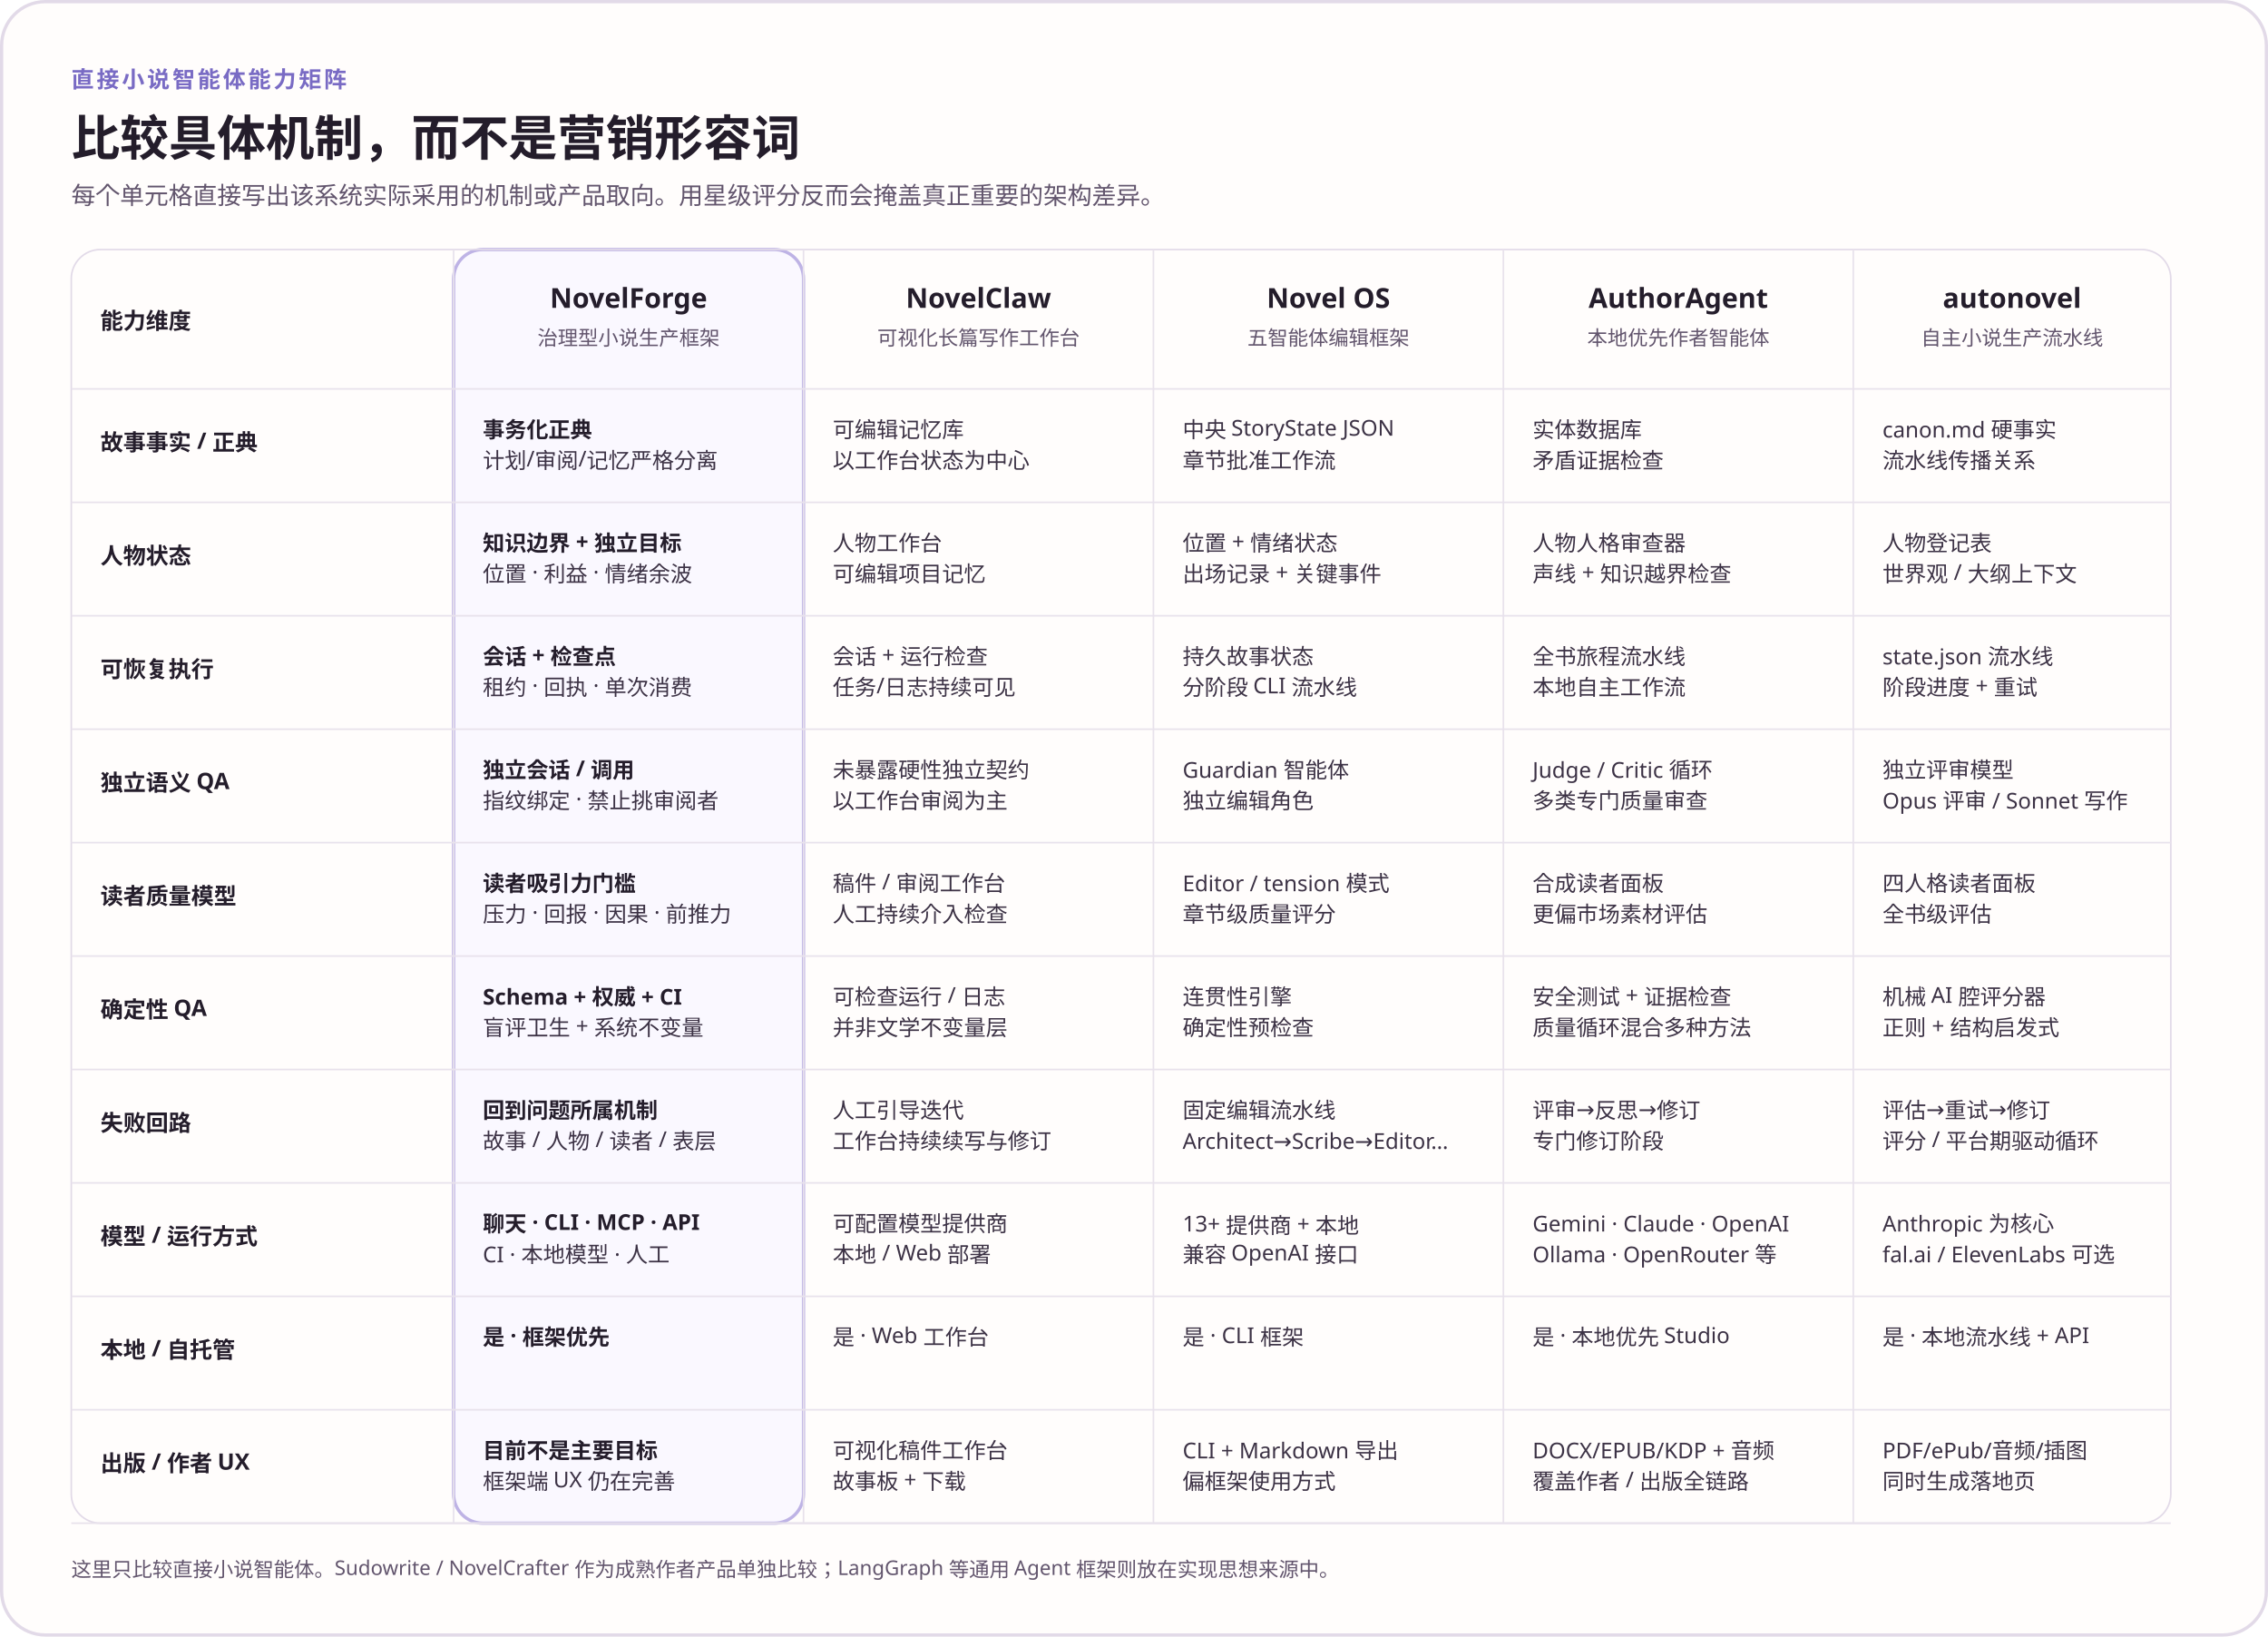
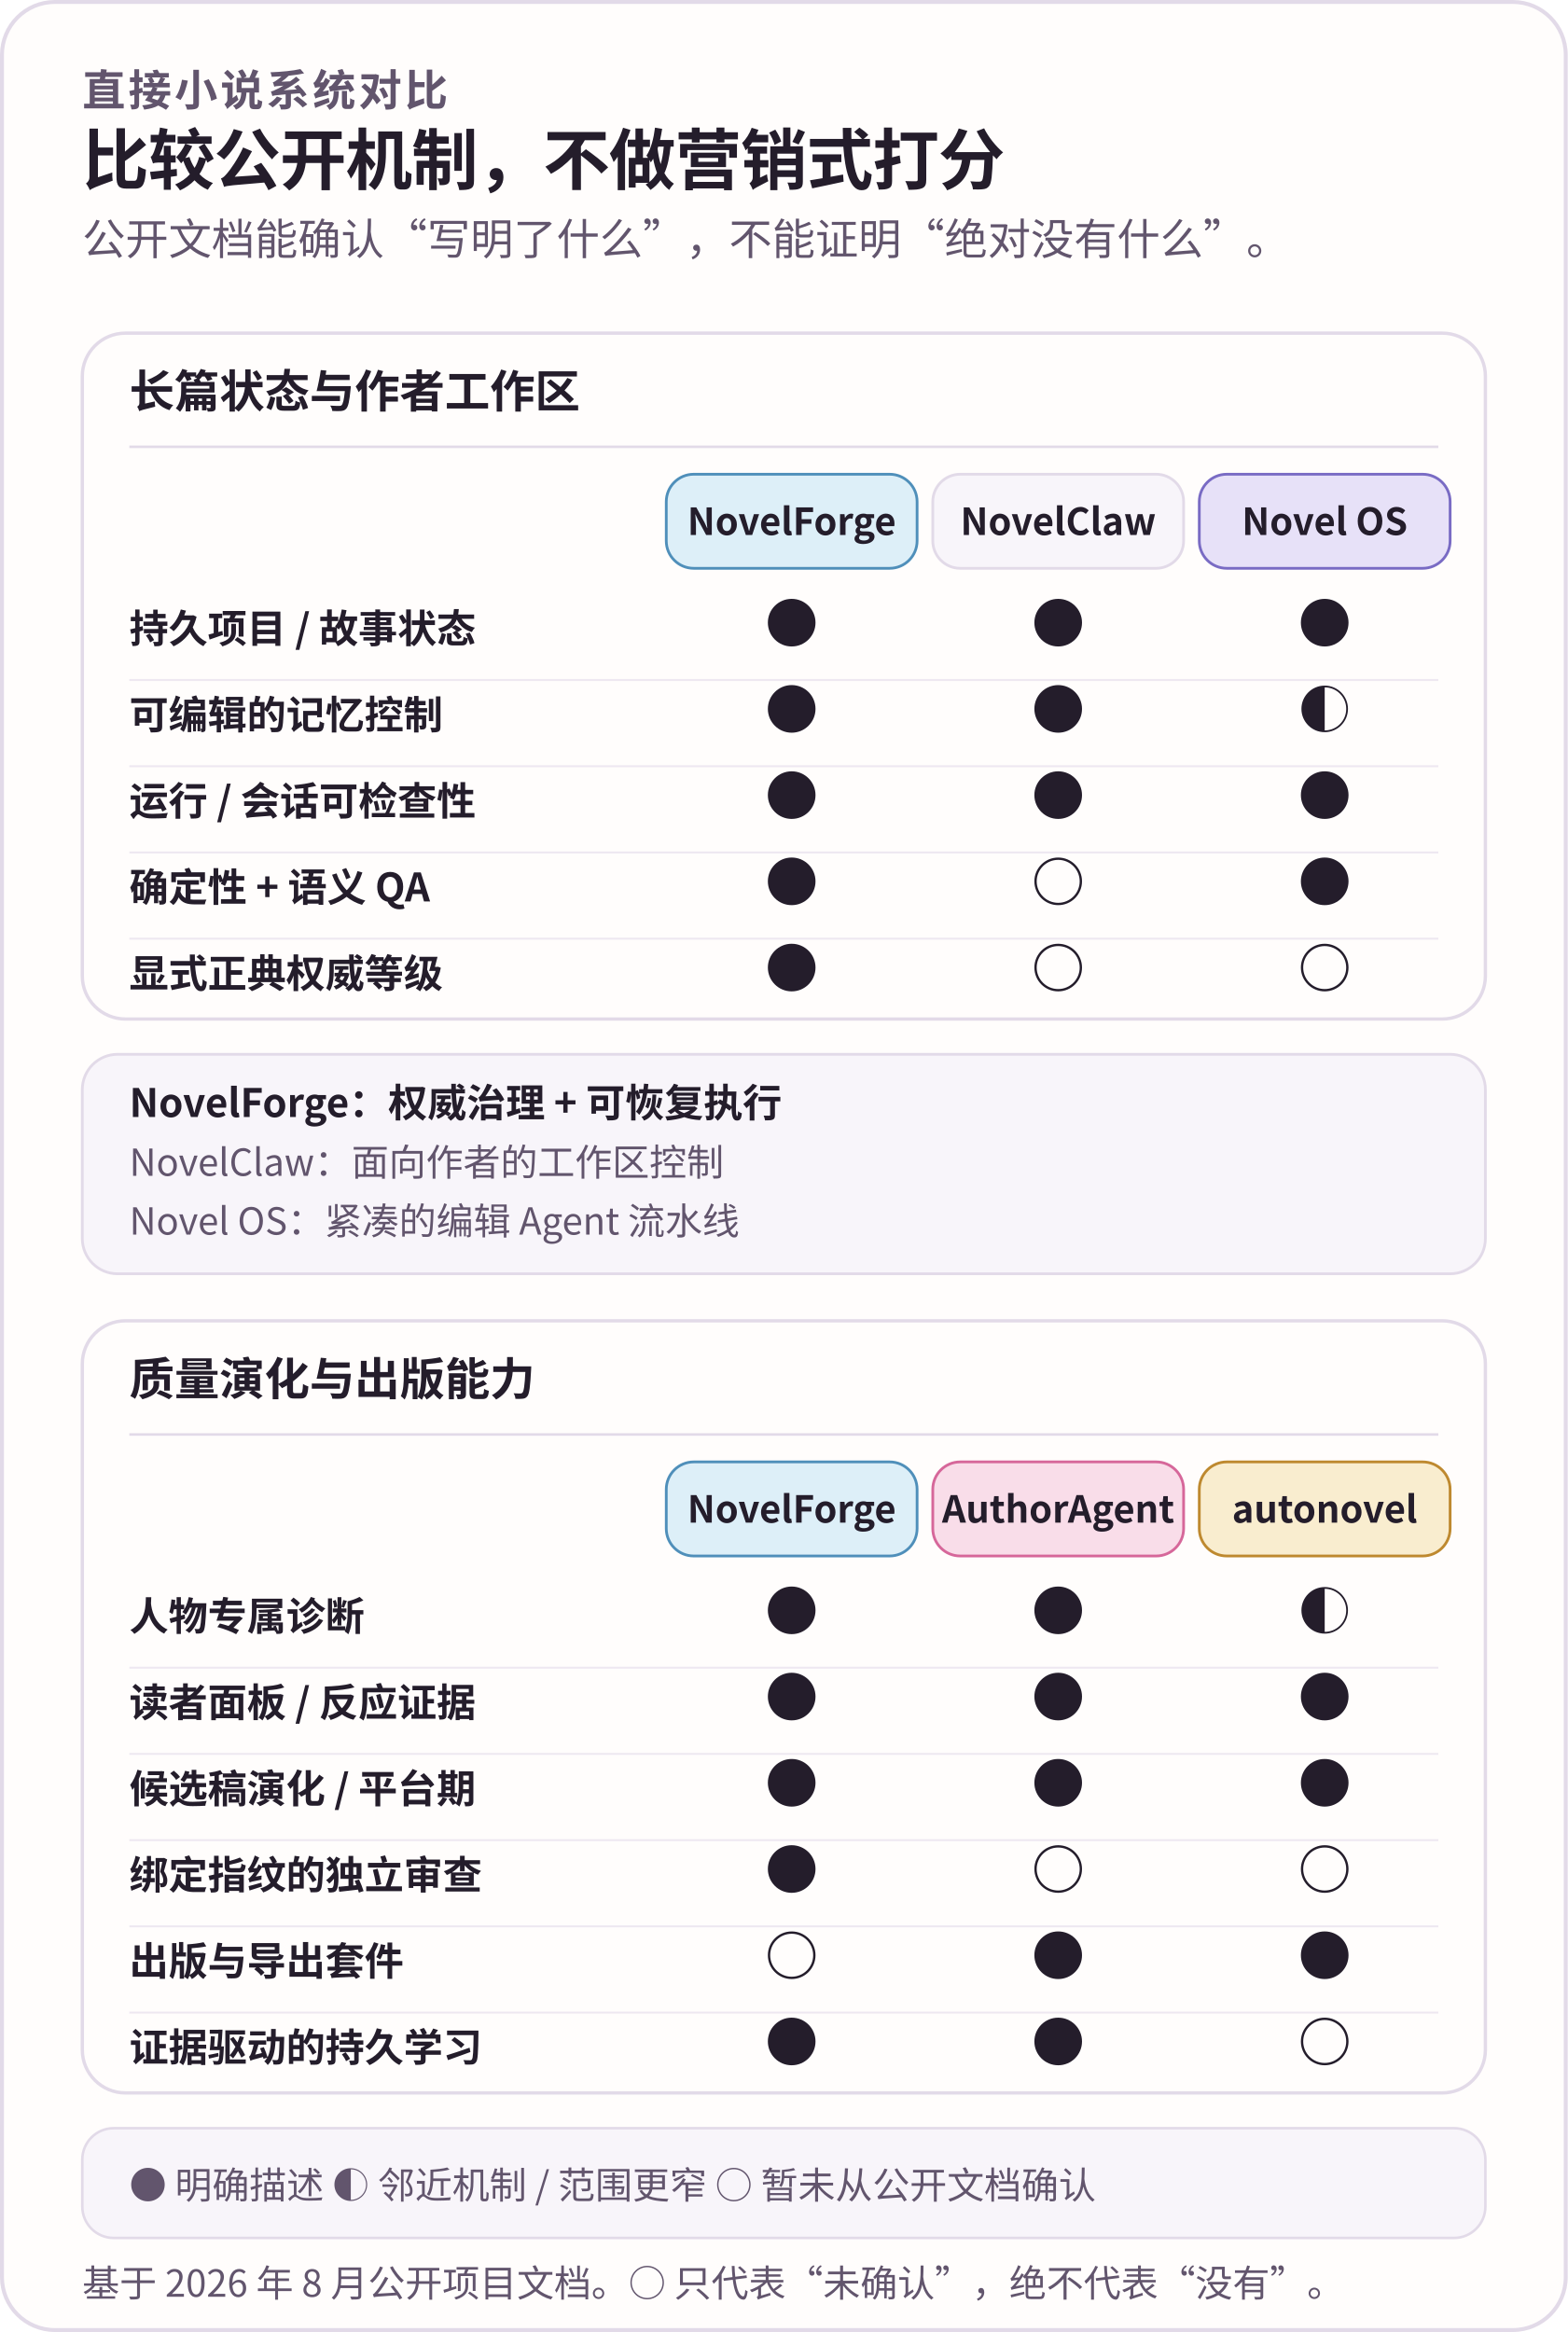
- <svg xmlns="http://www.w3.org/2000/svg" viewBox="0 0 1400 1010" role="img" aria-labelledby="title desc">
-   <style>
-   .h{font:750 30px ui-sans-serif,system-ui,-apple-system,"Segoe UI",sans-serif;fill:#241D2B}.k{font:700 14px ui-sans-serif,system-ui,sans-serif;letter-spacing:1.6px;fill:#796BC4}.sub{font:15px ui-sans-serif,system-ui,sans-serif;fill:#62556D}.ph{font:750 17px ui-sans-serif,system-ui,sans-serif;fill:#241D2B}.ps{font:12.5px ui-sans-serif,system-ui,sans-serif;fill:#62556D}.rh{font:700 14px ui-sans-serif,system-ui,sans-serif;fill:#241D2B}.c{font:13.5px ui-sans-serif,system-ui,sans-serif;fill:#3C3245}.cf{font:700 13.5px ui-sans-serif,system-ui,sans-serif;fill:#241D2B}.note{font:12.5px ui-sans-serif,system-ui,sans-serif;fill:#62556D}
- </style>
-   <rect width="1400" height="1010" rx="28" fill="#FFFDFC" />
-   <rect x="1" y="1" width="1398" height="1008" rx="27" fill="none" stroke="#E2DAE8" stroke-width="2" />
-   <text class="k" x="44" y="54">直接小说智能体能力矩阵</text>
-   <text class="h" x="44" y="96">比较具体机制，而不是营销形容词</text>
-   <text class="sub" x="44" y="126">每个单元格直接写出该系统实际采用的机制或产品取向。用星级评分反而会掩盖真正重要的架构差异。</text>
-   <rect x="280" y="154" width="216" height="786" rx="18" fill="#FAF8FF" stroke="#BEB3E5" stroke-width="2" />
-   <rect x="44" y="154" width="1296" height="786" rx="18" fill="none" stroke="#E2DAE8" />
-   <path d="M280 154V940M496 154V940M712 154V940M928 154V940M1144 154V940" stroke="#E8E2EC" />
-   <path d="M44 240H1340M44 310H1340M44 380H1340M44 450H1340M44 520H1340M44 590H1340M44 660H1340M44 730H1340M44 800H1340M44 870H1340M44 940H1340" stroke="#E8E2EC" />
-   <text class="rh" x="62" y="203">能力维度</text>
-   <g transform="translate(280 0)">
-     <text class="ph" x="108" y="190" text-anchor="middle">NovelForge</text>
-     <text class="ps" x="108" y="213" text-anchor="middle">治理型小说生产框架</text>
-   </g>
-   <g transform="translate(496 0)">
-     <text class="ph" x="108" y="190" text-anchor="middle">NovelClaw</text>
-     <text class="ps" x="108" y="213" text-anchor="middle">可视化长篇写作工作台</text>
-   </g>
-   <g transform="translate(712 0)">
-     <text class="ph" x="108" y="190" text-anchor="middle">Novel OS</text>
-     <text class="ps" x="108" y="213" text-anchor="middle">五智能体编辑框架</text>
-   </g>
-   <g transform="translate(928 0)">
-     <text class="ph" x="108" y="190" text-anchor="middle">AuthorAgent</text>
-     <text class="ps" x="108" y="213" text-anchor="middle">本地优先作者智能体</text>
-   </g>
-   <g transform="translate(1144 0)">
-     <text class="ph" x="98" y="190" text-anchor="middle">autonovel</text>
-     <text class="ps" x="98" y="213" text-anchor="middle">自主小说生产流水线</text>
-   </g>
-   <text class="rh" x="62" y="278">故事事实 / 正典</text>
-   <text class="cf" x="298" y="270">
-     <tspan x="298">事务化正典</tspan>
-     <tspan class="c" x="298" dy="19">计划/审阅/记忆严格分离</tspan>
-   </text>
-   <text class="c" x="514" y="270">
-     <tspan x="514">可编辑记忆库</tspan>
-     <tspan x="514" dy="19">以工作台状态为中心</tspan>
-   </text>
-   <text class="c" x="730" y="270">
-     <tspan x="730">中央 StoryState JSON</tspan>
-     <tspan x="730" dy="19">章节批准工作流</tspan>
-   </text>
-   <text class="c" x="946" y="270">
-     <tspan x="946">实体数据库</tspan>
-     <tspan x="946" dy="19">矛盾证据检查</tspan>
-   </text>
-   <text class="c" x="1162" y="270">
-     <tspan x="1162">canon.md 硬事实</tspan>
-     <tspan x="1162" dy="19">流水线传播关系</tspan>
-   </text>
-   <text class="rh" x="62" y="348">人物状态</text>
-   <text class="cf" x="298" y="340">
-     <tspan x="298">知识边界 + 独立目标</tspan>
-     <tspan class="c" x="298" dy="19">位置 · 利益 · 情绪余波</tspan>
-   </text>
-   <text class="c" x="514" y="340">
-     <tspan x="514">人物工作台</tspan>
-     <tspan x="514" dy="19">可编辑项目记忆</tspan>
-   </text>
-   <text class="c" x="730" y="340">
-     <tspan x="730">位置 + 情绪状态</tspan>
-     <tspan x="730" dy="19">出场记录 + 关键事件</tspan>
-   </text>
-   <text class="c" x="946" y="340">
-     <tspan x="946">人物人格审查器</tspan>
-     <tspan x="946" dy="19">声线 + 知识越界检查</tspan>
-   </text>
-   <text class="c" x="1162" y="340">
-     <tspan x="1162">人物登记表</tspan>
-     <tspan x="1162" dy="19">世界观 / 大纲上下文</tspan>
-   </text>
-   <text class="rh" x="62" y="418">可恢复执行</text>
-   <text class="cf" x="298" y="410">
-     <tspan x="298">会话 + 检查点</tspan>
-     <tspan class="c" x="298" dy="19">租约 · 回执 · 单次消费</tspan>
-   </text>
-   <text class="c" x="514" y="410">
-     <tspan x="514">会话 + 运行检查</tspan>
-     <tspan x="514" dy="19">任务/日志持续可见</tspan>
-   </text>
-   <text class="c" x="730" y="410">
-     <tspan x="730">持久故事状态</tspan>
-     <tspan x="730" dy="19">分阶段 CLI 流水线</tspan>
-   </text>
-   <text class="c" x="946" y="410">
-     <tspan x="946">全书旅程流水线</tspan>
-     <tspan x="946" dy="19">本地自主工作流</tspan>
-   </text>
-   <text class="c" x="1162" y="410">
-     <tspan x="1162">state.json 流水线</tspan>
-     <tspan x="1162" dy="19">阶段进度 + 重试</tspan>
-   </text>
-   <text class="rh" x="62" y="488">独立语义 QA</text>
-   <text class="cf" x="298" y="480">
-     <tspan x="298">独立会话 / 调用</tspan>
-     <tspan class="c" x="298" dy="19">指纹绑定 · 禁止挑审阅者</tspan>
-   </text>
-   <text class="c" x="514" y="480">
-     <tspan x="514">未暴露硬性独立契约</tspan>
-     <tspan x="514" dy="19">以工作台审阅为主</tspan>
-   </text>
-   <text class="c" x="730" y="480">
-     <tspan x="730">Guardian 智能体</tspan>
-     <tspan x="730" dy="19">独立编辑角色</tspan>
-   </text>
-   <text class="c" x="946" y="480">
-     <tspan x="946">Judge / Critic 循环</tspan>
-     <tspan x="946" dy="19">多类专门质量审查</tspan>
-   </text>
-   <text class="c" x="1162" y="480">
-     <tspan x="1162">独立评审模型</tspan>
-     <tspan x="1162" dy="19">Opus 评审 / Sonnet 写作</tspan>
-   </text>
-   <text class="rh" x="62" y="558">读者质量模型</text>
-   <text class="cf" x="298" y="550">
-     <tspan x="298">读者吸引力门槛</tspan>
-     <tspan class="c" x="298" dy="19">压力 · 回报 · 因果 · 前推力</tspan>
-   </text>
-   <text class="c" x="514" y="550">
-     <tspan x="514">稿件 / 审阅工作台</tspan>
-     <tspan x="514" dy="19">人工持续介入检查</tspan>
-   </text>
-   <text class="c" x="730" y="550">
-     <tspan x="730">Editor / tension 模式</tspan>
-     <tspan x="730" dy="19">章节级质量评分</tspan>
-   </text>
-   <text class="c" x="946" y="550">
-     <tspan x="946">合成读者面板</tspan>
-     <tspan x="946" dy="19">更偏市场素材评估</tspan>
-   </text>
-   <text class="c" x="1162" y="550">
-     <tspan x="1162">四人格读者面板</tspan>
-     <tspan x="1162" dy="19">全书级评估</tspan>
-   </text>
-   <text class="rh" x="62" y="628">确定性 QA</text>
-   <text class="cf" x="298" y="620">
-     <tspan x="298">Schema + 权威 + CI</tspan>
-     <tspan class="c" x="298" dy="19">盲评卫生 + 系统不变量</tspan>
-   </text>
-   <text class="c" x="514" y="620">
-     <tspan x="514">可检查运行 / 日志</tspan>
-     <tspan x="514" dy="19">并非文学不变量层</tspan>
-   </text>
-   <text class="c" x="730" y="620">
-     <tspan x="730">连贯性引擎</tspan>
-     <tspan x="730" dy="19">确定性预检查</tspan>
-   </text>
-   <text class="c" x="946" y="620">
-     <tspan x="946">安全测试 + 证据检查</tspan>
-     <tspan x="946" dy="19">质量循环混合多种方法</tspan>
-   </text>
-   <text class="c" x="1162" y="620">
-     <tspan x="1162">机械 AI 腔评分器</tspan>
-     <tspan x="1162" dy="19">正则 + 结构启发式</tspan>
-   </text>
-   <text class="rh" x="62" y="698">失败回路</text>
-   <text class="cf" x="298" y="690">
-     <tspan x="298">回到问题所属机制</tspan>
-     <tspan class="c" x="298" dy="19">故事 / 人物 / 读者 / 表层</tspan>
-   </text>
-   <text class="c" x="514" y="690">
-     <tspan x="514">人工引导迭代</tspan>
-     <tspan x="514" dy="19">工作台持续续写与修订</tspan>
-   </text>
-   <text class="c" x="730" y="690">
-     <tspan x="730">固定编辑流水线</tspan>
-     <tspan x="730" dy="19">Architect→Scribe→Editor…</tspan>
-   </text>
-   <text class="c" x="946" y="690">
-     <tspan x="946">评审→反思→修订</tspan>
-     <tspan x="946" dy="19">专门修订阶段</tspan>
-   </text>
-   <text class="c" x="1162" y="690">
-     <tspan x="1162">评估→重试→修订</tspan>
-     <tspan x="1162" dy="19">评分 / 平台期驱动循环</tspan>
-   </text>
-   <text class="rh" x="62" y="768">模型 / 运行方式</text>
-   <text class="cf" x="298" y="760">
-     <tspan x="298">聊天 · CLI · MCP · API</tspan>
-     <tspan class="c" x="298" dy="19">CI · 本地模型 · 人工</tspan>
-   </text>
-   <text class="c" x="514" y="760">
-     <tspan x="514">可配置模型提供商</tspan>
-     <tspan x="514" dy="19">本地 / Web 部署</tspan>
-   </text>
-   <text class="c" x="730" y="760">
-     <tspan x="730">13+ 提供商 + 本地</tspan>
-     <tspan x="730" dy="19">兼容 OpenAI 接口</tspan>
-   </text>
-   <text class="c" x="946" y="760">
-     <tspan x="946">Gemini · Claude · OpenAI</tspan>
-     <tspan x="946" dy="19">Ollama · OpenRouter 等</tspan>
-   </text>
-   <text class="c" x="1162" y="760">
-     <tspan x="1162">Anthropic 为核心</tspan>
-     <tspan x="1162" dy="19">fal.ai / ElevenLabs 可选</tspan>
-   </text>
-   <text class="rh" x="62" y="838">本地 / 自托管</text>
-   <text class="cf" x="298" y="830">是 · 框架优先</text>
-   <text class="c" x="514" y="830">是 · Web 工作台</text>
-   <text class="c" x="730" y="830">是 · CLI 框架</text>
-   <text class="c" x="946" y="830">是 · 本地优先 Studio</text>
-   <text class="c" x="1162" y="830">是 · 本地流水线 + API</text>
-   <text class="rh" x="62" y="908">出版 / 作者 UX</text>
-   <text class="cf" x="298" y="900">
-     <tspan x="298">目前不是主要目标</tspan>
-     <tspan class="c" x="298" dy="19">框架端 UX 仍在完善</tspan>
-   </text>
-   <text class="c" x="514" y="900">
-     <tspan x="514">可视化稿件工作台</tspan>
-     <tspan x="514" dy="19">故事板 + 下载</tspan>
-   </text>
-   <text class="c" x="730" y="900">
-     <tspan x="730">CLI + Markdown 导出</tspan>
-     <tspan x="730" dy="19">偏框架使用方式</tspan>
-   </text>
-   <text class="c" x="946" y="900">
-     <tspan x="946">DOCX/EPUB/KDP + 音频</tspan>
-     <tspan x="946" dy="19">覆盖作者 / 出版全链路</tspan>
-   </text>
-   <text class="c" x="1162" y="900">
-     <tspan x="1162">PDF/ePub/音频/插图</tspan>
-     <tspan x="1162" dy="19">同时生成落地页</tspan>
-   </text>
-   <text class="note" x="44" y="973">这里只比较直接小说智能体。Sudowrite / NovelCrafter 作为成熟作者产品单独比较；LangGraph 等通用 Agent 框架则放在实现思想来源中。</text>
+ <svg xmlns="http://www.w3.org/2000/svg" viewBox="0 0 800 1190" role="img" data-doc-tier="A">
+   <style>text{font-family:"Noto Sans CJK SC","Noto Sans",-apple-system,BlinkMacSystemFont,"Segoe UI",Arial,sans-serif;fill:#241D2B}.eyebrow{font-size:22px;font-weight:800;letter-spacing:1.5px;fill:#62556D}.title{font-size:34px;font-weight:850;letter-spacing:-.4px}.subtitle{font-size:22px;font-weight:500;fill:#62556D}.panel{font-size:23px;font-weight:850}.prod{font-size:19px;font-weight:850}.row{font-size:20px;font-weight:650}.note{font-size:19px;font-weight:500;fill:#62556D}.symbol{font-size:27px;font-weight:900}.position{font-size:20px;font-weight:750}</style>
+   <rect width="800" height="1190" rx="28" fill="#FFFDFC" />
+   <rect x="1" y="1" width="798" height="1188" rx="27" fill="none" stroke="#E2DAE8" stroke-width="2" />
+   <text x="42" y="54" class="eyebrow" text-anchor="start">直接小说系统对比</text>
+   <text x="42" y="94" class="title" text-anchor="start" data-max-width="720">比较公开机制，不做营销式打分</text>
+   <text x="42" y="130" class="subtitle" text-anchor="start" data-max-width="720">公开文档能确认“写明了什么”，不能证明“绝对没有什么”。</text>
+   <rect x="42" y="170" width="716" height="350" rx="22" fill="#FFFDFC" stroke="#E2DAE8" stroke-width="1.7" />
+   <text x="66" y="208" class="panel" text-anchor="start" data-max-width="650">长篇状态与作者工作区</text>
+   <line x1="66" y1="228" x2="734" y2="228" stroke="#E2DAE8" stroke-width="1.3" />
+   <rect x="340" y="242" width="128" height="48" rx="14" fill="#DDEFF8" stroke="#4F8FBA" stroke-width="1.4" />
+   <text x="404" y="273" class="prod" text-anchor="middle" data-max-width="120">NovelForge</text>
+   <rect x="476" y="242" width="128" height="48" rx="14" fill="#F8F5FA" stroke="#E2DAE8" stroke-width="1.4" />
+   <text x="540" y="273" class="prod" text-anchor="middle" data-max-width="120">NovelClaw</text>
+   <rect x="612" y="242" width="128" height="48" rx="14" fill="#E7E1F8" stroke="#796BC4" stroke-width="1.4" />
+   <text x="676" y="273" class="prod" text-anchor="middle" data-max-width="120">Novel OS</text>
+   <text x="66" y="328" class="row" text-anchor="start" data-max-width="255">持久项目 / 故事状态</text>
+   <text x="404" y="328" class="symbol" text-anchor="middle">●</text>
+   <text x="540" y="328" class="symbol" text-anchor="middle">●</text>
+   <text x="676" y="328" class="symbol" text-anchor="middle">●</text>
+   <line x1="66" y1="347" x2="734" y2="347" stroke="#EEE8F1" stroke-width="1" />
+   <text x="66" y="372" class="row" text-anchor="start" data-max-width="255">可编辑的记忆控制</text>
+   <text x="404" y="372" class="symbol" text-anchor="middle">●</text>
+   <text x="540" y="372" class="symbol" text-anchor="middle">●</text>
+   <text x="676" y="372" class="symbol" text-anchor="middle">◐</text>
+   <line x1="66" y1="391" x2="734" y2="391" stroke="#EEE8F1" stroke-width="1" />
+   <text x="66" y="416" class="row" text-anchor="start" data-max-width="255">运行 / 会话可检查性</text>
+   <text x="404" y="416" class="symbol" text-anchor="middle">●</text>
+   <text x="540" y="416" class="symbol" text-anchor="middle">●</text>
+   <text x="676" y="416" class="symbol" text-anchor="middle">●</text>
+   <line x1="66" y1="435" x2="734" y2="435" stroke="#EEE8F1" stroke-width="1" />
+   <text x="66" y="460" class="row" text-anchor="start" data-max-width="255">确定性 + 语义 QA</text>
+   <text x="404" y="460" class="symbol" text-anchor="middle">●</text>
+   <text x="540" y="460" class="symbol" text-anchor="middle">○</text>
+   <text x="676" y="460" class="symbol" text-anchor="middle">●</text>
+   <line x1="66" y1="479" x2="734" y2="479" stroke="#EEE8F1" stroke-width="1" />
+   <text x="66" y="504" class="row" text-anchor="start" data-max-width="255">显式正典权威等级</text>
+   <text x="404" y="504" class="symbol" text-anchor="middle">●</text>
+   <text x="540" y="504" class="symbol" text-anchor="middle">○</text>
+   <text x="676" y="504" class="symbol" text-anchor="middle">○</text>
+   <rect x="42" y="538" width="716" height="112" rx="18" fill="#F8F5FA" stroke="#E2DAE8" stroke-width="1.4" />
+   <text x="66" y="570" class="position" text-anchor="start" data-max-width="650">NovelForge：权威治理 + 可恢复执行</text>
+   <text x="66" y="600" class="note" text-anchor="start" data-max-width="650">NovelClaw：面向作者的工作区控制</text>
+   <text x="66" y="630" class="note" text-anchor="start" data-max-width="650">Novel OS：紧凑的编辑 Agent 流水线</text>
+   <rect x="42" y="674" width="716" height="394" rx="22" fill="#FFFDFC" stroke="#E2DAE8" stroke-width="1.7" />
+   <text x="66" y="712" class="panel" text-anchor="start" data-max-width="650">质量演化与出版能力</text>
+   <line x1="66" y1="732" x2="734" y2="732" stroke="#E2DAE8" stroke-width="1.3" />
+   <rect x="340" y="746" width="128" height="48" rx="14" fill="#DDEFF8" stroke="#4F8FBA" stroke-width="1.4" />
+   <text x="404" y="777" class="prod" text-anchor="middle" data-max-width="120">NovelForge</text>
+   <rect x="476" y="746" width="128" height="48" rx="14" fill="#F9DDE9" stroke="#D6679A" stroke-width="1.4" />
+   <text x="540" y="777" class="prod" text-anchor="middle" data-max-width="120">AuthorAgent</text>
+   <rect x="612" y="746" width="128" height="48" rx="14" fill="#F9EDCF" stroke="#BE892F" stroke-width="1.4" />
+   <text x="676" y="777" class="prod" text-anchor="middle" data-max-width="120">autonovel</text>
+   <text x="66" y="832" class="row" text-anchor="start" data-max-width="255">人物专属诊断</text>
+   <text x="404" y="832" class="symbol" text-anchor="middle">●</text>
+   <text x="540" y="832" class="symbol" text-anchor="middle">●</text>
+   <text x="676" y="832" class="symbol" text-anchor="middle">◐</text>
+   <line x1="66" y1="851" x2="734" y2="851" stroke="#EEE8F1" stroke-width="1" />
+   <text x="66" y="876" class="row" text-anchor="start" data-max-width="255">读者面板 / 反应证据</text>
+   <text x="404" y="876" class="symbol" text-anchor="middle">●</text>
+   <text x="540" y="876" class="symbol" text-anchor="middle">●</text>
+   <text x="676" y="876" class="symbol" text-anchor="middle">●</text>
+   <line x1="66" y1="895" x2="734" y2="895" stroke="#EEE8F1" stroke-width="1" />
+   <text x="66" y="920" class="row" text-anchor="start" data-max-width="255">候选稿演化 / 平台期</text>
+   <text x="404" y="920" class="symbol" text-anchor="middle">●</text>
+   <text x="540" y="920" class="symbol" text-anchor="middle">●</text>
+   <text x="676" y="920" class="symbol" text-anchor="middle">●</text>
+   <line x1="66" y1="939" x2="734" y2="939" stroke="#EEE8F1" stroke-width="1" />
+   <text x="66" y="964" class="row" text-anchor="start" data-max-width="255">绑定指纹的独立审查</text>
+   <text x="404" y="964" class="symbol" text-anchor="middle">●</text>
+   <text x="540" y="964" class="symbol" text-anchor="middle">○</text>
+   <text x="676" y="964" class="symbol" text-anchor="middle">○</text>
+   <line x1="66" y1="983" x2="734" y2="983" stroke="#EEE8F1" stroke-width="1" />
+   <text x="66" y="1008" class="row" text-anchor="start" data-max-width="255">出版与导出套件</text>
+   <text x="404" y="1008" class="symbol" text-anchor="middle">○</text>
+   <text x="540" y="1008" class="symbol" text-anchor="middle">●</text>
+   <text x="676" y="1008" class="symbol" text-anchor="middle">●</text>
+   <line x1="66" y1="1027" x2="734" y2="1027" stroke="#EEE8F1" stroke-width="1" />
+   <text x="66" y="1052" class="row" text-anchor="start" data-max-width="255">证据驱动的持久学习</text>
+   <text x="404" y="1052" class="symbol" text-anchor="middle">●</text>
+   <text x="540" y="1052" class="symbol" text-anchor="middle">●</text>
+   <text x="676" y="1052" class="symbol" text-anchor="middle">○</text>
+   <rect x="42" y="1086" width="716" height="56" rx="16" fill="#F8F5FA" stroke="#E2DAE8" stroke-width="1.3" />
+   <text x="66" y="1122" class="note" text-anchor="start" data-max-width="670">● 明确描述   ◐ 邻近机制 / 范围更窄   ○ 暂未从公开文档确认</text>
+   <text x="42" y="1172" class="note" text-anchor="start" data-max-width="720">基于 2026 年 8 月公开项目文档。○ 只代表“未确认”，绝不代表“没有”。</text>
</svg>
